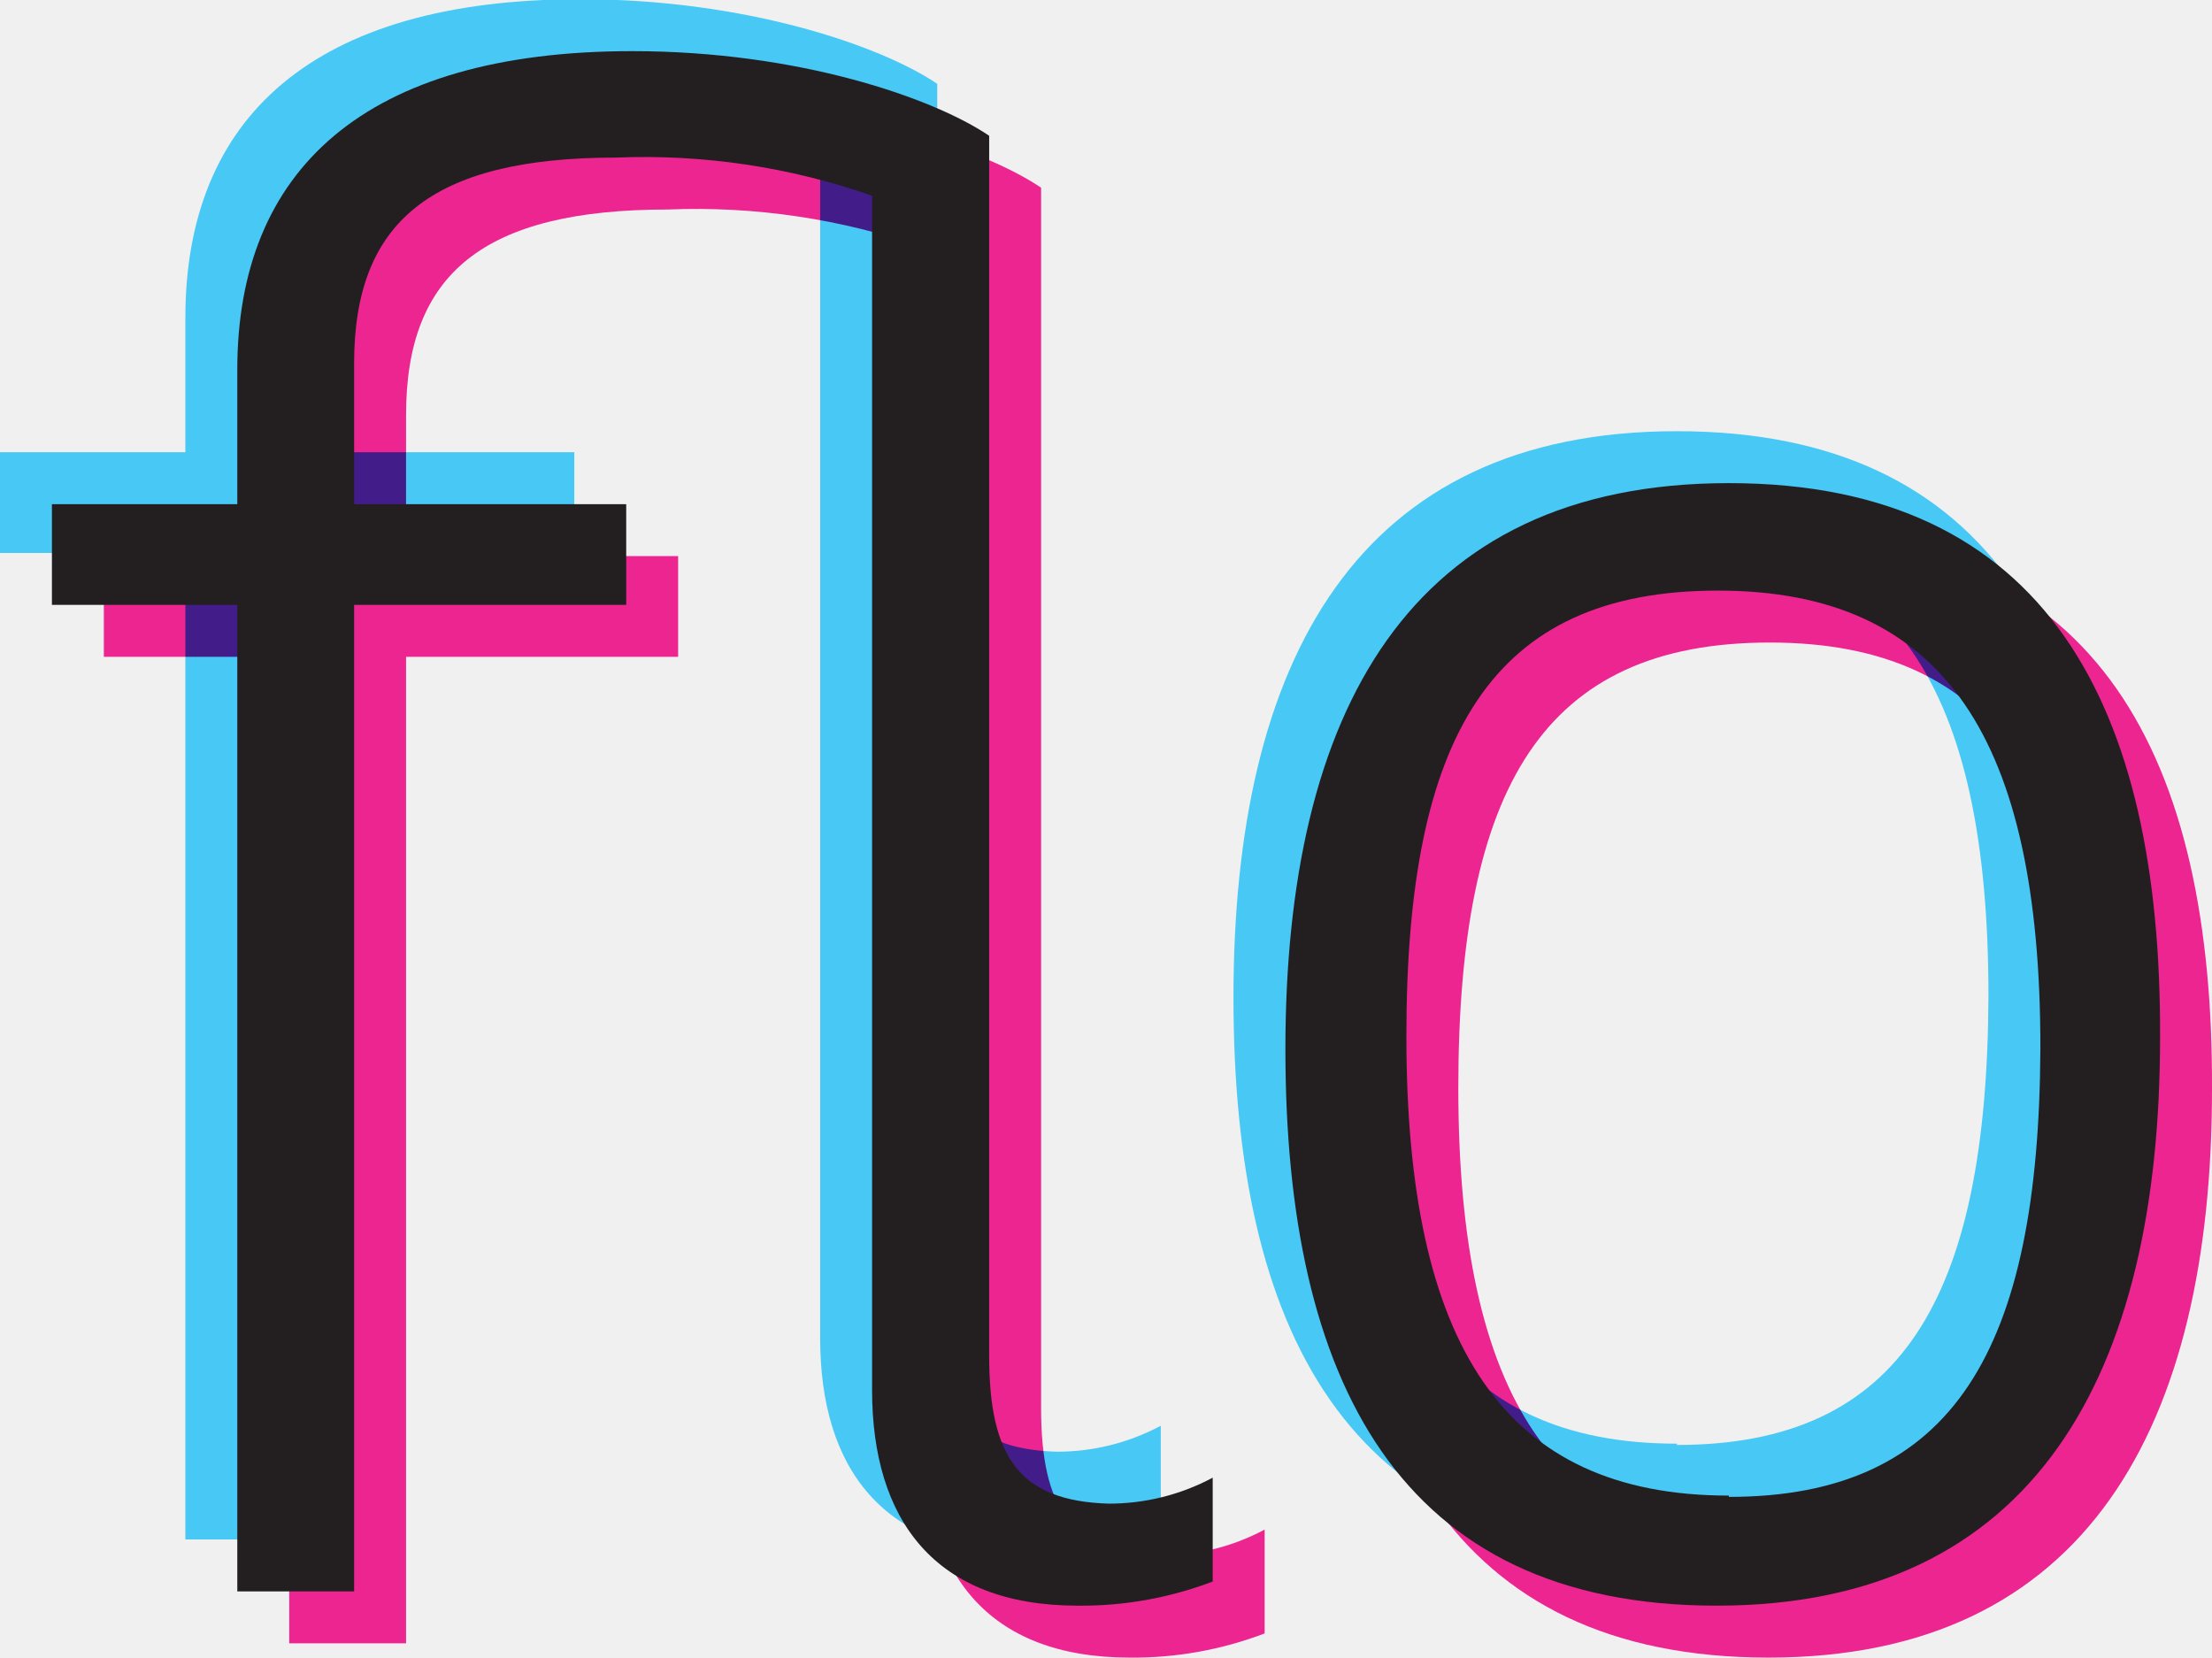
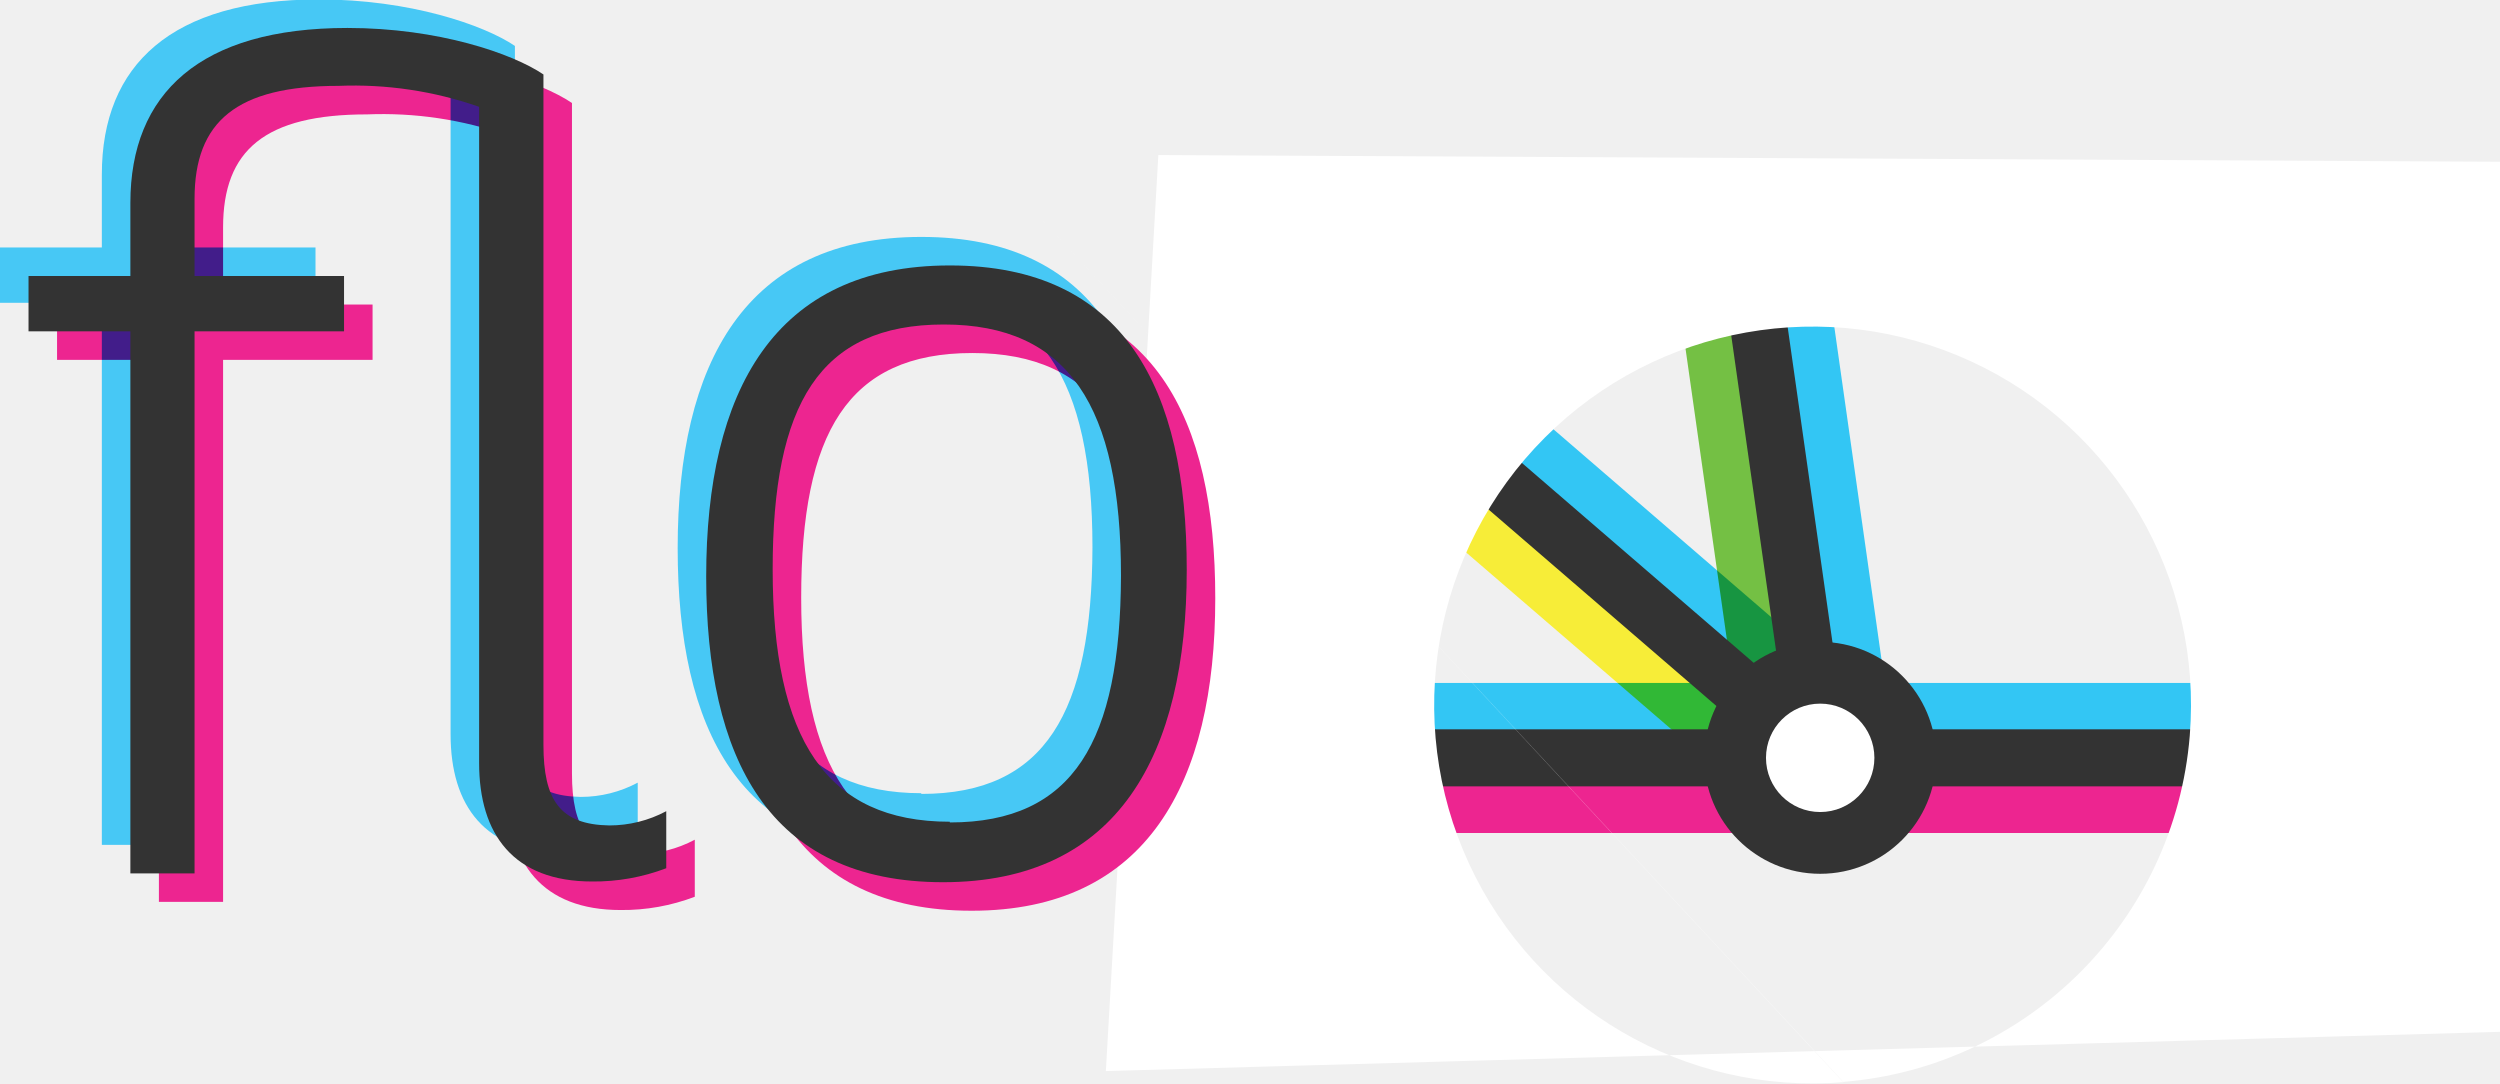
- <svg xmlns="http://www.w3.org/2000/svg" width="85.2" height="63.85" viewBox="0 0 85.2 63.85">
+ <svg xmlns="http://www.w3.org/2000/svg" width="175.27" height="75.94" viewBox="0 0 175.27 75.94">
  <defs>
-     <style>.cls-1{isolation:isolate;}.cls-2{mix-blend-mode:multiply;}.cls-3{fill:#ed2590;}.cls-4{fill:#47c8f5;}.cls-5{fill:#231f20;}</style>
+     <style>.cls-1{isolation:isolate;}.cls-2,.cls-3,.cls-4,.cls-5,.cls-6{fill:none;stroke-miterlimit:10;stroke-width:4px;}.cls-2{stroke:#ed2590;}.cls-2,.cls-3,.cls-4,.cls-5,.cls-9{mix-blend-mode:multiply;}.cls-3{stroke:#f7ed38;}.cls-4{stroke:#33c6f4;}.cls-5{stroke:#74c044;}.cls-6{stroke:#333;}.cls-7{fill:#333;}.cls-8{fill:#fff;}.cls-10{fill:#ed2590;}.cls-11{fill:#47c8f5;}</style>
  </defs>
  <g class="cls-1">
    <g id="flo">
-       <g id="magenta" class="cls-2">
-         <path class="cls-3" d="M1342.85,463.81v-47c-2.17-1.47-7.37-3.26-13.74-3.26-10.32,0-15.22,4.58-15.22,12.27V431h-7.14v3.88h7.14v38h4.5v-38h10.48V431h-10.48v-5.43c0-5.43,2.95-7.92,10.09-7.92a26.57,26.57,0,0,1,9.86,1.47v46c0,5,2.41,8.31,7.92,8.31a14.2,14.2,0,0,0,5.2-.93v-4a8.47,8.47,0,0,1-4,1C1344,469.4,1342.85,467.69,1342.85,463.81Z" transform="translate(-1302.75 -409.58)" />
-         <path class="cls-3" d="M1371.34,430.19c-12.34,0-17.08,8.85-17.08,21.81,0,12.73,4.35,21.43,16.61,21.43s17.08-8.93,17.08-21.89C1388,438.81,1383.6,430.19,1371.34,430.19Zm0,39c-8.69,0-12.42-5.82-12.42-17.7,0-11.57,3.26-17.16,12-17.16s12.42,5.74,12.42,17.62C1383.29,463.57,1380,469.24,1371.34,469.24Z" transform="translate(-1302.75 -409.58)" />
+       <line class="cls-2" x1="172.76" y1="56.4" x2="80.62" y2="56.4" />
+       <line class="cls-3" x1="125.46" y1="55.63" x2="94.93" y2="29.32" />
+       <line class="cls-4" x1="172.76" y1="49.88" x2="80.62" y2="49.88" />
+       <line class="cls-4" x1="129.71" y1="50.68" x2="99.21" y2="24.37" />
+       <line class="cls-4" x1="131.21" y1="55.54" x2="125.55" y2="15.66" />
+       <line class="cls-5" x1="124.74" y1="56.47" x2="119.07" y2="16.57" />
+       <line class="cls-6" x1="172.76" y1="53.13" x2="80.62" y2="53.13" />
+       <line class="cls-6" x1="127.61" y1="53.13" x2="97.1" y2="26.82" />
+       <line class="cls-6" x1="128.01" y1="56" x2="122.34" y2="16.11" />
+       <circle class="cls-7" cx="127.61" cy="53.13" r="8.13" />
+       <circle class="cls-8" cx="127.61" cy="53.13" r="3.8" />
+       <path class="cls-8" d="M1556.38,623.92l-3.68,64.23,97.75-2.75v-61l-94.07-.47m-12.37,0,60.39,65a26.53,26.53,0,1,1,24.29-24.29A26.53,26.53,0,0,1,1604.4,688.91Z" transform="translate(-1475.17 -613.06)" />
+       <g id="magenta" class="cls-9">
+         <path class="cls-10" d="M1515.27,667.28v-47c-2.17-1.47-7.37-3.26-13.74-3.26-10.32,0-15.22,4.58-15.22,12.27v5.12h-7.14v3.88h7.14v38h4.5v-38h10.48v-3.88h-10.48V629c0-5.43,2.95-7.92,10.09-7.92a26.57,26.57,0,0,1,9.86,1.47v46c0,5,2.41,8.31,7.92,8.31a14.2,14.2,0,0,0,5.2-.93v-4a8.47,8.47,0,0,1-4,1C1516.44,672.87,1515.27,671.16,1515.27,667.28Z" transform="translate(-1475.17 -613.06)" />
+         <path class="cls-10" d="M1543.76,633.67c-12.34,0-17.08,8.85-17.08,21.81,0,12.73,4.35,21.43,16.61,21.43s17.08-8.93,17.08-21.89C1560.38,642.29,1556,633.67,1543.76,633.67Zm0,39c-8.69,0-12.42-5.82-12.42-17.7,0-11.57,3.26-17.16,12-17.16s12.42,5.74,12.42,17.62C1555.72,667,1552.46,672.72,1543.76,672.72Z" transform="translate(-1475.17 -613.06)" />
      </g>
-       <g id="cyan" class="cls-2">
-         <path class="cls-4" d="M1338.85,459.81v-47c-2.17-1.47-7.37-3.26-13.74-3.26-10.32,0-15.22,4.58-15.22,12.27V427h-7.14v3.88h7.14v38h4.5v-38h10.48V427h-10.48v-5.43c0-5.43,2.95-7.92,10.09-7.92a26.57,26.57,0,0,1,9.86,1.47v46c0,5,2.41,8.31,7.92,8.31a14.2,14.2,0,0,0,5.2-.93v-4a8.47,8.47,0,0,1-4,1C1340,465.4,1338.85,463.69,1338.85,459.81Z" transform="translate(-1302.75 -409.58)" />
-         <path class="cls-4" d="M1367.34,426.19c-12.34,0-17.08,8.85-17.08,21.81,0,12.73,4.35,21.43,16.61,21.43s17.08-8.93,17.08-21.89C1384,434.81,1379.6,426.19,1367.34,426.19Zm0,39c-8.69,0-12.42-5.82-12.42-17.7,0-11.57,3.26-17.16,12-17.16s12.42,5.74,12.42,17.62C1379.29,459.57,1376,465.24,1367.34,465.24Z" transform="translate(-1302.75 -409.58)" />
+       <g id="cyan" class="cls-9">
+         <path class="cls-11" d="M1511.27,663.28v-47c-2.17-1.47-7.37-3.26-13.74-3.26-10.32,0-15.22,4.58-15.22,12.27v5.12h-7.14v3.88h7.14v38h4.5v-38h10.48v-3.88h-10.48V625c0-5.43,2.95-7.92,10.09-7.92a26.57,26.57,0,0,1,9.86,1.47v46c0,5,2.41,8.31,7.92,8.31a14.2,14.2,0,0,0,5.2-.93v-4a8.47,8.47,0,0,1-4,1C1512.44,668.87,1511.27,667.16,1511.27,663.28Z" transform="translate(-1475.17 -613.06)" />
+         <path class="cls-11" d="M1539.76,629.67c-12.34,0-17.08,8.85-17.08,21.81,0,12.73,4.35,21.43,16.61,21.43s17.08-8.93,17.08-21.89C1556.38,638.29,1552,629.67,1539.76,629.67Zm0,39c-8.69,0-12.42-5.82-12.42-17.7,0-11.57,3.26-17.16,12-17.16s12.42,5.74,12.42,17.62C1551.72,663,1548.46,668.72,1539.76,668.72Z" transform="translate(-1475.17 -613.06)" />
      </g>
      <g id="black">
-         <path class="cls-5" d="M1340.85,461.81v-47c-2.17-1.47-7.37-3.26-13.74-3.26-10.32,0-15.22,4.58-15.22,12.27V429h-7.14v3.88h7.14v38h4.5v-38h10.48V429h-10.48v-5.43c0-5.43,2.95-7.92,10.09-7.92a26.57,26.57,0,0,1,9.86,1.47v46c0,5,2.41,8.31,7.92,8.31a14.2,14.2,0,0,0,5.2-.93v-4a8.47,8.47,0,0,1-4,1C1342,467.4,1340.85,465.69,1340.85,461.81Z" transform="translate(-1302.75 -409.58)" />
-         <path class="cls-5" d="M1369.34,428.19c-12.34,0-17.08,8.85-17.08,21.81,0,12.73,4.35,21.43,16.61,21.43s17.08-8.93,17.08-21.89C1386,436.81,1381.6,428.19,1369.34,428.19Zm0,39c-8.69,0-12.42-5.82-12.42-17.7,0-11.57,3.26-17.16,12-17.16s12.42,5.74,12.42,17.62C1381.29,461.57,1378,467.24,1369.34,467.24Z" transform="translate(-1302.75 -409.58)" />
+         <path class="cls-7" d="M1513.27,665.28v-47c-2.17-1.47-7.37-3.26-13.74-3.26-10.32,0-15.22,4.58-15.22,12.27v5.12h-7.14v3.88h7.14v38h4.5v-38h10.48v-3.88h-10.48V627c0-5.43,2.95-7.92,10.09-7.92a26.57,26.57,0,0,1,9.86,1.47v46c0,5,2.41,8.31,7.92,8.31a14.2,14.2,0,0,0,5.2-.93v-4a8.47,8.47,0,0,1-4,1C1514.44,670.87,1513.27,669.16,1513.27,665.28Z" transform="translate(-1475.17 -613.06)" />
+         <path class="cls-7" d="M1541.76,631.67c-12.34,0-17.08,8.85-17.08,21.81,0,12.73,4.35,21.43,16.61,21.43s17.08-8.93,17.08-21.89C1558.38,640.29,1554,631.67,1541.76,631.67Zm0,39c-8.69,0-12.42-5.82-12.42-17.7,0-11.57,3.26-17.16,12-17.16s12.42,5.74,12.42,17.62C1553.72,665,1550.46,670.72,1541.76,670.72Z" transform="translate(-1475.17 -613.06)" />
      </g>
    </g>
  </g>
</svg>
